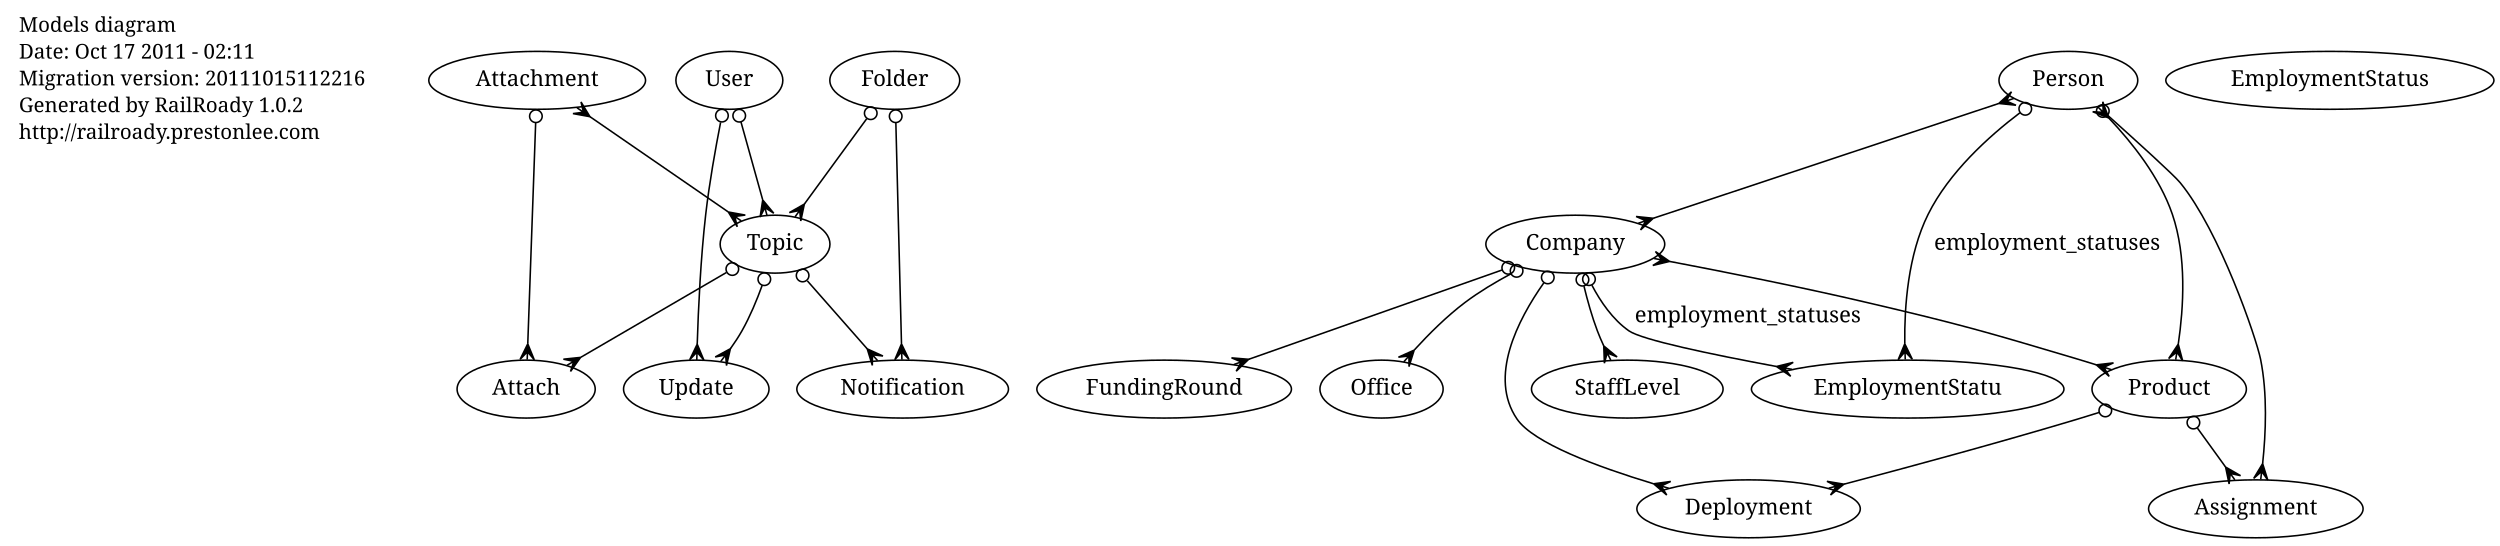
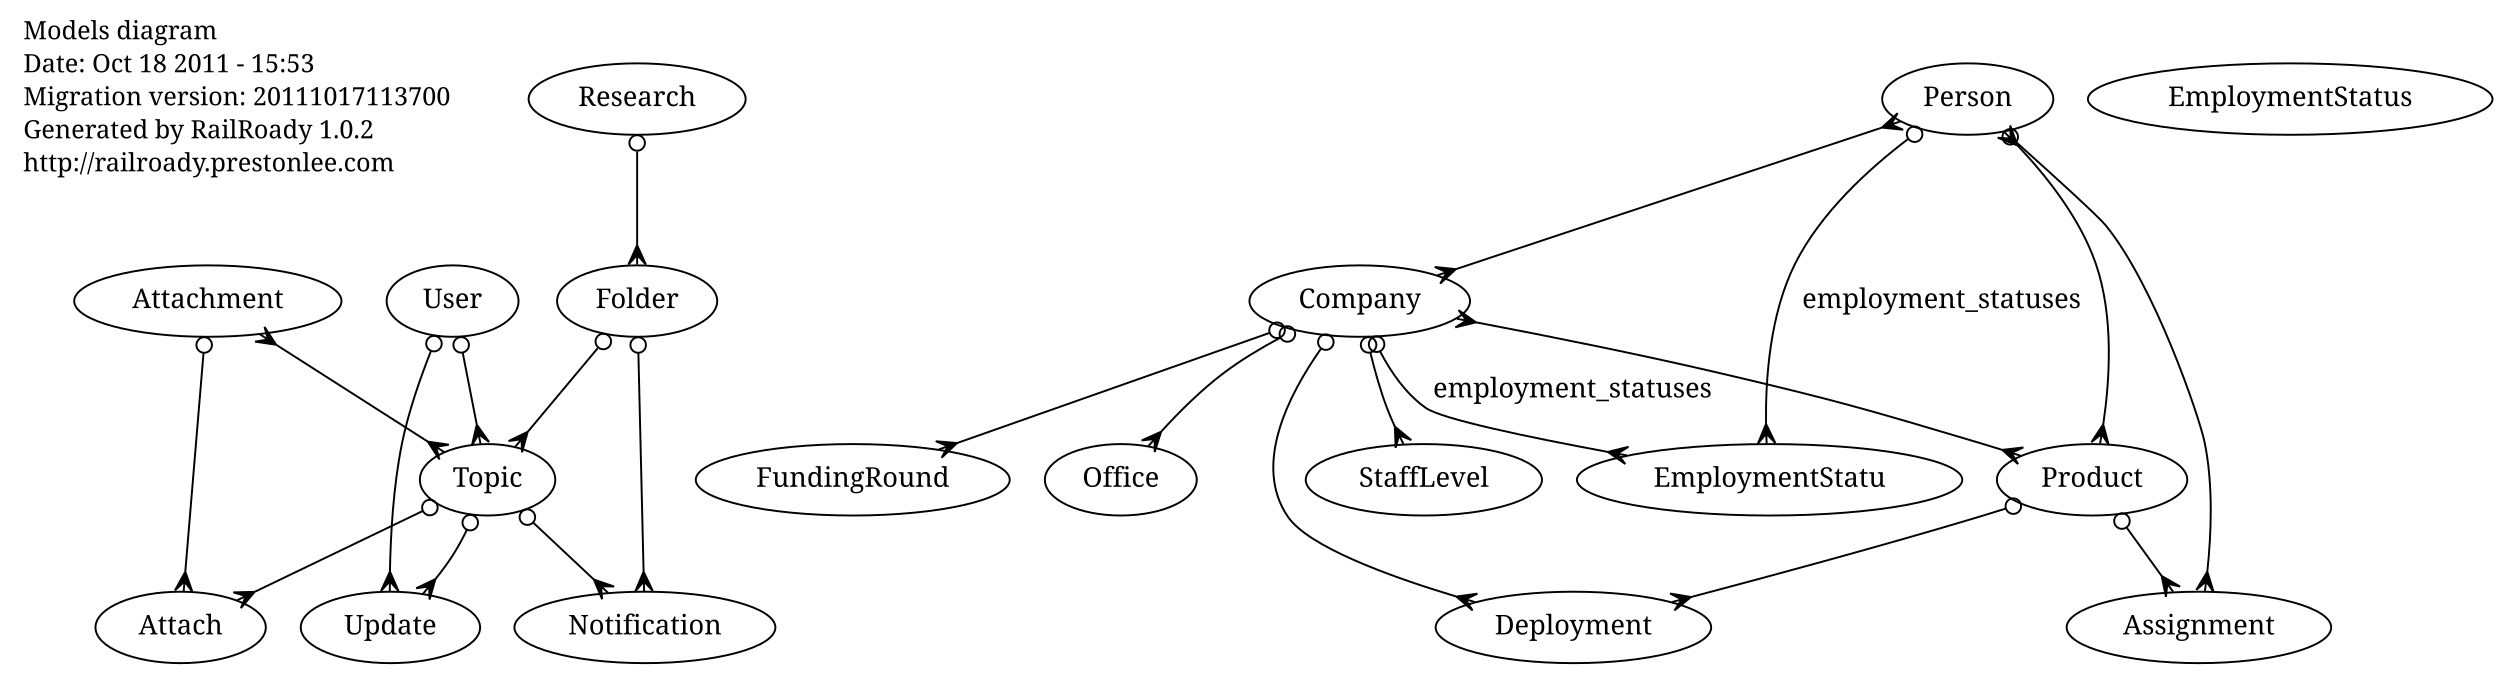
- <svg xmlns="http://www.w3.org/2000/svg" width="1587pt" height="346pt" viewBox="0.00 0.00 1587.00 346.00">
+ <svg xmlns="http://www.w3.org/2000/svg" width="1287pt" height="346pt" viewBox="0.00 0.00 1287.00 346.00">
  <g id="graph1" class="graph" transform="scale(1 1) rotate(0) translate(4 342)">
-     <polygon fill="white" stroke="white" points="-4,5 -4,-342 1584,-342 1584,5 -4,5" />
+     <polygon fill="white" stroke="white" points="-4,5 -4,-342 1284,-342 1284,5 -4,5" />
    <g id="node1" class="node">
      <text text-anchor="start" x="8" y="-321.8" font-family="Times Roman,serif" font-size="13.00">Models diagram</text>
-       <text text-anchor="start" x="8" y="-304.8" font-family="Times Roman,serif" font-size="13.00">Date: Oct 17 2011 - 02:11</text>
-       <text text-anchor="start" x="8" y="-287.8" font-family="Times Roman,serif" font-size="13.00">Migration version: 20111015112216</text>
+       <text text-anchor="start" x="8" y="-304.8" font-family="Times Roman,serif" font-size="13.00">Date: Oct 18 2011 - 15:53</text>
+       <text text-anchor="start" x="8" y="-287.8" font-family="Times Roman,serif" font-size="13.00">Migration version: 20111017113700</text>
      <text text-anchor="start" x="8" y="-270.8" font-family="Times Roman,serif" font-size="13.00">Generated by RailRoady 1.0.2</text>
      <text text-anchor="start" x="8" y="-253.8" font-family="Times Roman,serif" font-size="13.00">http://railroady.prestonlee.com</text>
    </g>
    <g id="node2" class="node">
-       <ellipse fill="none" stroke="black" cx="337" cy="-291" rx="68.798" ry="18.385" />
-       <text text-anchor="middle" x="337" y="-287.4" font-family="Times Roman,serif" font-size="14.00">Attachment</text>
+       <ellipse fill="none" stroke="black" cx="103" cy="-187" rx="68.798" ry="18.385" />
+       <text text-anchor="middle" x="103" y="-183.4" font-family="Times Roman,serif" font-size="14.00">Attachment</text>
    </g>
    <g id="node6" class="node">
-       <ellipse fill="none" stroke="black" cx="488" cy="-187" rx="34.857" ry="18.385" />
-       <text text-anchor="middle" x="488" y="-183.4" font-family="Times Roman,serif" font-size="14.00">Topic</text>
+       <ellipse fill="none" stroke="black" cx="247" cy="-95" rx="34.857" ry="18.385" />
+       <text text-anchor="middle" x="247" y="-91.4" font-family="Times Roman,serif" font-size="14.00">Topic</text>
    </g>
    <g id="edge4" class="edge">
-       <path fill="none" stroke="black" d="M370.566,-267.882C396.787,-249.822 432.892,-224.955 458.122,-207.578" />
-       <polygon fill="black" stroke="black" points="370.51,-267.92 359.721,-269.887 366.392,-270.757 362.274,-273.593 362.274,-273.593 362.274,-273.593 366.392,-270.757 364.827,-277.299 370.51,-267.92 370.51,-267.92" />
-       <polygon fill="black" stroke="black" points="458.323,-207.44 469.111,-205.474 462.44,-204.604 466.558,-201.768 466.558,-201.768 466.558,-201.768 462.44,-204.604 464.006,-198.062 458.323,-207.44 458.323,-207.44" />
+       <path fill="none" stroke="black" d="M138.495,-164.323C162.274,-149.131 193.276,-129.324 216.05,-114.774" />
+       <polygon fill="black" stroke="black" points="138.175,-164.527 127.325,-166.119 133.961,-167.219 129.748,-169.911 129.748,-169.911 129.748,-169.911 133.961,-167.219 132.171,-173.703 138.175,-164.527 138.175,-164.527" />
+       <polygon fill="black" stroke="black" points="216.221,-114.664 227.071,-113.072 220.435,-111.972 224.648,-109.28 224.648,-109.28 224.648,-109.28 220.435,-111.972 222.225,-105.488 216.221,-114.664 216.221,-114.664" />
+     </g>
+     <g id="node17" class="node">
+       <ellipse fill="none" stroke="black" cx="89" cy="-19" rx="43.841" ry="18.385" />
+       <text text-anchor="middle" x="89" y="-15.4" font-family="Times Roman,serif" font-size="14.00">Attach</text>
+     </g>
+     <g id="edge2" class="edge">
+       <path fill="none" stroke="black" d="M100.769,-160.225C98.216,-129.587 94.049,-79.587 91.419,-48.034" />
+       <ellipse fill="none" stroke="black" cx="101.116" cy="-164.393" rx="4" ry="4" />
+       <polygon fill="black" stroke="black" points="91.389,-47.67 95.043,-37.331 90.974,-42.687 90.559,-37.704 90.559,-37.704 90.559,-37.704 90.974,-42.687 86.074,-38.078 91.389,-47.67 91.389,-47.67" />
+     </g>
+     <g id="node3" class="node">
+       <ellipse fill="none" stroke="black" cx="197" cy="-19" rx="46.167" ry="18.385" />
+       <text text-anchor="middle" x="197" y="-15.4" font-family="Times Roman,serif" font-size="14.00">Update</text>
+     </g>
+     <g id="node4" class="node">
+       <ellipse fill="none" stroke="black" cx="729" cy="-95" rx="60.811" ry="18.385" />
+       <text text-anchor="middle" x="729" y="-91.4" font-family="Times Roman,serif" font-size="14.00">StaffLevel</text>
+     </g>
+     <g id="node5" class="node">
+       <ellipse fill="none" stroke="black" cx="324" cy="-187" rx="41.217" ry="18.385" />
+       <text text-anchor="middle" x="324" y="-183.4" font-family="Times Roman,serif" font-size="14.00">Folder</text>
+     </g>
+     <g id="edge6" class="edge">
+       <path fill="none" stroke="black" d="M303.69,-162.734C292.635,-149.525 278.981,-133.212 267.844,-119.904" />
+       <ellipse fill="none" stroke="black" cx="306.586" cy="-166.194" rx="4" ry="4" />
+       <polygon fill="black" stroke="black" points="267.698,-119.731 264.731,-109.174 264.489,-115.896 261.28,-112.062 261.28,-112.062 261.28,-112.062 264.489,-115.896 257.829,-114.95 267.698,-119.731 267.698,-119.731" />
+     </g>
+     <g id="node14" class="node">
+       <ellipse fill="none" stroke="black" cx="328" cy="-19" rx="67.175" ry="18.385" />
+       <text text-anchor="middle" x="328" y="-15.4" font-family="Times Roman,serif" font-size="14.00">Notification</text>
+     </g>
+     <g id="edge8" class="edge">
+       <path fill="none" stroke="black" d="M324.638,-160.225C325.367,-129.587 326.557,-79.587 327.309,-48.034" />
+       <ellipse fill="none" stroke="black" cx="324.539" cy="-164.38" rx="4" ry="4" />
+       <polygon fill="black" stroke="black" points="327.317,-47.701 332.053,-37.811 327.436,-42.703 327.555,-37.704 327.555,-37.704 327.555,-37.704 327.436,-42.703 323.056,-37.597 327.317,-47.701 327.317,-47.701" />
+     </g>
+     <g id="edge10" class="edge">
+       <path fill="none" stroke="black" d="M236.314,-69.14C234.106,-64.641 231.641,-60.095 229,-56 226.377,-51.932 223.335,-47.841 220.191,-43.939" />
+       <ellipse fill="none" stroke="black" cx="238.085" cy="-72.953" rx="4" ry="4" />
+       <polygon fill="black" stroke="black" points="220.156,-43.897 217.133,-33.357 216.927,-40.08 213.697,-36.263 213.697,-36.263 213.697,-36.263 216.927,-40.08 210.262,-39.17 220.156,-43.897 220.156,-43.897" />
+     </g>
+     <g id="edge14" class="edge">
+       <path fill="none" stroke="black" d="M270.705,-72.758C280.435,-63.629 291.736,-53.025 301.718,-43.66" />
+       <ellipse fill="none" stroke="black" cx="267.493" cy="-75.772" rx="4" ry="4" />
+       <polygon fill="black" stroke="black" points="301.753,-43.627 312.125,-40.066 305.4,-40.205 309.046,-36.784 309.046,-36.784 309.046,-36.784 305.4,-40.205 305.967,-33.502 301.753,-43.627 301.753,-43.627" />
+     </g>
+     <g id="edge12" class="edge">
+       <path fill="none" stroke="black" d="M213.622,-78.945C188.404,-66.814 153.75,-50.146 127.386,-37.464" />
+       <ellipse fill="none" stroke="black" cx="217.305" cy="-80.716" rx="4" ry="4" />
+       <polygon fill="black" stroke="black" points="127.092,-37.323 120.031,-28.933 122.586,-35.155 118.08,-32.988 118.08,-32.988 118.08,-32.988 122.586,-35.155 116.13,-37.043 127.092,-37.323 127.092,-37.323" />
+     </g>
+     <g id="node7" class="node">
+       <ellipse fill="none" stroke="black" cx="806" cy="-19" rx="70.918" ry="18.385" />
+       <text text-anchor="middle" x="806" y="-15.4" font-family="Times Roman,serif" font-size="14.00">Deployment</text>
+     </g>
+     <g id="node8" class="node">
+       <ellipse fill="none" stroke="black" cx="435" cy="-95" rx="80.818" ry="18.385" />
+       <text text-anchor="middle" x="435" y="-91.4" font-family="Times Roman,serif" font-size="14.00">FundingRound</text>
+     </g>
+     <g id="node9" class="node">
+       <ellipse fill="none" stroke="black" cx="1175" cy="-291" rx="104.151" ry="18.385" />
+       <text text-anchor="middle" x="1175" y="-287.4" font-family="Times Roman,serif" font-size="14.00">EmploymentStatus</text>
+     </g>
+     <g id="node10" class="node">
+       <ellipse fill="none" stroke="black" cx="324" cy="-291" rx="55.861" ry="18.385" />
+       <text text-anchor="middle" x="324" y="-287.4" font-family="Times Roman,serif" font-size="14.00">Research</text>
+     </g>
+     <g id="edge16" class="edge">
+       <path fill="none" stroke="black" d="M324,-263.926C324,-249.224 324,-231.041 324,-216.044" />
+       <ellipse fill="none" stroke="black" cx="324" cy="-268.407" rx="4" ry="4" />
+       <polygon fill="black" stroke="black" points="324,-215.783 328.5,-205.783 324,-210.783 324,-205.783 324,-205.783 324,-205.783 324,-210.783 319.5,-205.783 324,-215.783 324,-215.783" />
+     </g>
+     <g id="node11" class="node">
+       <ellipse fill="none" stroke="black" cx="1009" cy="-291" rx="44.047" ry="18.385" />
+       <text text-anchor="middle" x="1009" y="-287.4" font-family="Times Roman,serif" font-size="14.00">Person</text>
+     </g>
+     <g id="node15" class="node">
+       <ellipse fill="none" stroke="black" cx="1128" cy="-19" rx="68.089" ry="18.385" />
+       <text text-anchor="middle" x="1128" y="-15.4" font-family="Times Roman,serif" font-size="14.00">Assignment</text>
+     </g>
+     <g id="edge22" class="edge">
+       <path fill="none" stroke="black" d="M1034.07,-268.695C1052.89,-251.834 1076.08,-230.797 1080,-226 1105.13,-195.233 1128.28,-127.377 1131,-114 1135.44,-92.135 1134.36,-66.864 1132.34,-47.886" />
+       <ellipse fill="none" stroke="black" cx="1030.86" cy="-271.557" rx="4" ry="4" />
+       <polygon fill="black" stroke="black" points="1132.32,-47.71 1135.59,-37.242 1131.72,-42.746 1131.12,-37.782 1131.12,-37.782 1131.12,-37.782 1131.72,-42.746 1126.65,-38.322 1132.32,-47.71 1132.32,-47.71" />
    </g>
    <g id="node16" class="node">
-       <ellipse fill="none" stroke="black" cx="330" cy="-95" rx="43.841" ry="18.385" />
-       <text text-anchor="middle" x="330" y="-91.4" font-family="Times Roman,serif" font-size="14.00">Attach</text>
+       <ellipse fill="none" stroke="black" cx="696" cy="-187" rx="56.778" ry="18.385" />
+       <text text-anchor="middle" x="696" y="-183.4" font-family="Times Roman,serif" font-size="14.00">Company</text>
    </g>
-     <g id="edge2" class="edge">
-       <path fill="none" stroke="black" d="M336.041,-264.16C334.731,-227.467 332.389,-161.895 331.038,-124.072" />
-       <ellipse fill="none" stroke="black" cx="336.186" cy="-268.209" rx="4" ry="4" />
-       <polygon fill="black" stroke="black" points="331.026,-123.73 335.166,-113.576 330.848,-118.733 330.669,-113.736 330.669,-113.736 330.669,-113.736 330.848,-118.733 326.172,-113.897 331.026,-123.73 331.026,-123.73" />
+     <g id="edge20" class="edge">
+       <path fill="none" stroke="black" d="M964.575,-276.239C906.753,-257.027 805.995,-223.548 745.693,-203.512" />
+       <polygon fill="black" stroke="black" points="964.818,-276.32 972.889,-283.743 969.563,-277.896 974.308,-279.473 974.308,-279.473 974.308,-279.473 969.563,-277.896 975.727,-275.202 964.818,-276.32 964.818,-276.32" />
+       <polygon fill="black" stroke="black" points="745.503,-203.448 737.432,-196.025 740.758,-201.872 736.013,-200.295 736.013,-200.295 736.013,-200.295 740.758,-201.872 734.594,-204.566 745.503,-203.448 745.503,-203.448" />
    </g>
-     <g id="node3" class="node">
-       <ellipse fill="none" stroke="black" cx="438" cy="-95" rx="46.167" ry="18.385" />
-       <text text-anchor="middle" x="438" y="-91.4" font-family="Times Roman,serif" font-size="14.00">Update</text>
+     <g id="node18" class="node">
+       <ellipse fill="none" stroke="black" cx="1073" cy="-95" rx="48.998" ry="18.385" />
+       <text text-anchor="middle" x="1073" y="-91.4" font-family="Times Roman,serif" font-size="14.00">Product</text>
    </g>
-     <g id="node4" class="node">
-       <ellipse fill="none" stroke="black" cx="1029" cy="-95" rx="60.811" ry="18.385" />
-       <text text-anchor="middle" x="1029" y="-91.4" font-family="Times Roman,serif" font-size="14.00">StaffLevel</text>
+     <g id="edge24" class="edge">
+       <path fill="none" stroke="black" d="M1034.71,-267.035C1049.62,-251.314 1066.99,-229.391 1075,-206 1084.17,-179.241 1082.17,-146.683 1078.79,-123.769" />
+       <polygon fill="black" stroke="black" points="1034.65,-267.099 1024.43,-271.081 1031.14,-270.667 1027.64,-274.234 1027.64,-274.234 1027.64,-274.234 1031.14,-270.667 1030.85,-277.387 1034.65,-267.099 1034.65,-267.099" />
+       <polygon fill="black" stroke="black" points="1078.75,-123.536 1081.56,-112.936 1077.94,-118.603 1077.12,-113.67 1077.12,-113.67 1077.12,-113.67 1077.94,-118.603 1072.68,-114.404 1078.75,-123.536 1078.75,-123.536" />
    </g>
-     <g id="node5" class="node">
-       <ellipse fill="none" stroke="black" cx="564" cy="-291" rx="41.217" ry="18.385" />
-       <text text-anchor="middle" x="564" y="-287.4" font-family="Times Roman,serif" font-size="14.00">Folder</text>
+     <g id="node28" class="node">
+       <ellipse fill="none" stroke="black" cx="907" cy="-95" rx="99.201" ry="18.385" />
+       <text text-anchor="middle" x="907" y="-91.4" font-family="Times Roman,serif" font-size="14.00">EmploymentStatu</text>
    </g>
-     <g id="edge6" class="edge">
-       <path fill="none" stroke="black" d="M546.218,-266.667C534.329,-250.397 518.714,-229.03 506.649,-212.52" />
-       <ellipse fill="none" stroke="black" cx="548.748" cy="-270.128" rx="4" ry="4" />
-       <polygon fill="black" stroke="black" points="506.602,-212.456 504.335,-201.727 503.652,-208.419 500.702,-204.382 500.702,-204.382 500.702,-204.382 503.652,-208.419 497.069,-207.037 506.602,-212.456 506.602,-212.456" />
+     <g id="edge18" class="edge">
+       <path fill="none" stroke="black" d="M978.246,-270.409C958.12,-255.144 933.19,-232.456 920,-206 907.221,-180.367 904.857,-147.386 905.146,-124.056" />
+       <ellipse fill="none" stroke="black" cx="981.646" cy="-272.919" rx="4" ry="4" />
+       <polygon fill="black" stroke="black" points="905.154,-123.76 909.95,-113.899 905.303,-118.763 905.452,-113.765 905.452,-113.765 905.452,-113.765 905.303,-118.763 900.954,-113.631 905.154,-123.76 905.154,-123.76" />
+       <text text-anchor="middle" x="995.5" y="-183.4" font-family="Times Roman,serif" font-size="14.00">employment_statuses</text>
+     </g>
+     <g id="node12" class="node">
+       <ellipse fill="none" stroke="black" cx="573" cy="-95" rx="39.097" ry="18.385" />
+       <text text-anchor="middle" x="573" y="-91.4" font-family="Times Roman,serif" font-size="14.00">Office</text>
    </g>
    <g id="node13" class="node">
-       <ellipse fill="none" stroke="black" cx="569" cy="-95" rx="67.175" ry="18.385" />
-       <text text-anchor="middle" x="569" y="-91.4" font-family="Times Roman,serif" font-size="14.00">Notification</text>
+       <ellipse fill="none" stroke="black" cx="229" cy="-187" rx="33.941" ry="18.385" />
+       <text text-anchor="middle" x="229" y="-183.4" font-family="Times Roman,serif" font-size="14.00">User</text>
    </g>
-     <g id="edge8" class="edge">
-       <path fill="none" stroke="black" d="M564.685,-264.16C565.621,-227.467 567.293,-161.895 568.258,-124.072" />
-       <ellipse fill="none" stroke="black" cx="564.581" cy="-268.208" rx="4" ry="4" />
-       <polygon fill="black" stroke="black" points="568.267,-123.733 573.021,-113.851 568.394,-118.735 568.522,-113.736 568.522,-113.736 568.522,-113.736 568.394,-118.735 564.023,-113.622 568.267,-123.733 568.267,-123.733" />
-     </g>
-     <g id="edge10" class="edge">
-       <path fill="none" stroke="black" d="M479.873,-160.966C476.471,-151.558 472.111,-141.035 467,-132 464.875,-128.244 462.391,-124.461 459.787,-120.822" />
-       <ellipse fill="none" stroke="black" cx="481.191" cy="-164.77" rx="4" ry="4" />
-       <polygon fill="black" stroke="black" points="459.649,-120.641 457.188,-109.955 456.627,-116.658 453.604,-112.675 453.604,-112.675 453.604,-112.675 456.627,-116.658 450.019,-115.396 459.649,-120.641 459.649,-120.641" />
-     </g>
-     <g id="edge14" class="edge">
-       <path fill="none" stroke="black" d="M508.51,-163.705C520.088,-150.555 534.575,-134.1 546.468,-120.592" />
-       <ellipse fill="none" stroke="black" cx="505.5" cy="-167.124" rx="4" ry="4" />
-       <polygon fill="black" stroke="black" points="546.522,-120.531 556.507,-115.999 549.826,-116.778 553.13,-113.025 553.13,-113.025 553.13,-113.025 549.826,-116.778 549.752,-110.052 546.522,-120.531 546.522,-120.531" />
-     </g>
-     <g id="edge12" class="edge">
-       <path fill="none" stroke="black" d="M457.176,-169.052C430.67,-153.618 392.457,-131.367 364.846,-115.29" />
-       <ellipse fill="none" stroke="black" cx="460.889" cy="-171.214" rx="4" ry="4" />
-       <polygon fill="black" stroke="black" points="364.562,-115.125 358.185,-106.204 360.241,-112.609 355.92,-110.093 355.92,-110.093 355.92,-110.093 360.241,-112.609 353.656,-113.982 364.562,-115.125 364.562,-115.125" />
-     </g>
-     <g id="node7" class="node">
-       <ellipse fill="none" stroke="black" cx="1106" cy="-19" rx="70.918" ry="18.385" />
-       <text text-anchor="middle" x="1106" y="-15.4" font-family="Times Roman,serif" font-size="14.00">Deployment</text>
-     </g>
-     <g id="node8" class="node">
-       <ellipse fill="none" stroke="black" cx="735" cy="-95" rx="80.818" ry="18.385" />
-       <text text-anchor="middle" x="735" y="-91.4" font-family="Times Roman,serif" font-size="14.00">FundingRound</text>
-     </g>
-     <g id="node9" class="node">
-       <ellipse fill="none" stroke="black" cx="1475" cy="-291" rx="104.151" ry="18.385" />
-       <text text-anchor="middle" x="1475" y="-287.4" font-family="Times Roman,serif" font-size="14.00">EmploymentStatus</text>
-     </g>
-     <g id="node10" class="node">
-       <ellipse fill="none" stroke="black" cx="1309" cy="-291" rx="44.047" ry="18.385" />
-       <text text-anchor="middle" x="1309" y="-287.4" font-family="Times Roman,serif" font-size="14.00">Person</text>
-     </g>
-     <g id="node14" class="node">
-       <ellipse fill="none" stroke="black" cx="1428" cy="-19" rx="68.089" ry="18.385" />
-       <text text-anchor="middle" x="1428" y="-15.4" font-family="Times Roman,serif" font-size="14.00">Assignment</text>
-     </g>
-     <g id="edge20" class="edge">
-       <path fill="none" stroke="black" d="M1334.07,-268.695C1352.89,-251.834 1376.08,-230.797 1380,-226 1405.13,-195.233 1428.28,-127.377 1431,-114 1435.44,-92.135 1434.36,-66.864 1432.34,-47.886" />
-       <ellipse fill="none" stroke="black" cx="1330.86" cy="-271.557" rx="4" ry="4" />
-       <polygon fill="black" stroke="black" points="1432.32,-47.71 1435.59,-37.242 1431.72,-42.746 1431.12,-37.782 1431.12,-37.782 1431.12,-37.782 1431.72,-42.746 1426.65,-38.322 1432.32,-47.71 1432.32,-47.71" />
-     </g>
-     <g id="node15" class="node">
-       <ellipse fill="none" stroke="black" cx="996" cy="-187" rx="56.778" ry="18.385" />
-       <text text-anchor="middle" x="996" y="-183.4" font-family="Times Roman,serif" font-size="14.00">Company</text>
-     </g>
-     <g id="edge18" class="edge">
-       <path fill="none" stroke="black" d="M1264.57,-276.239C1206.75,-257.027 1105.99,-223.548 1045.69,-203.512" />
-       <polygon fill="black" stroke="black" points="1264.82,-276.32 1272.89,-283.743 1269.56,-277.896 1274.31,-279.473 1274.31,-279.473 1274.31,-279.473 1269.56,-277.896 1275.73,-275.202 1264.82,-276.32 1264.82,-276.32" />
-       <polygon fill="black" stroke="black" points="1045.5,-203.448 1037.43,-196.025 1040.76,-201.872 1036.01,-200.295 1036.01,-200.295 1036.01,-200.295 1040.76,-201.872 1034.59,-204.566 1045.5,-203.448 1045.5,-203.448" />
-     </g>
-     <g id="node17" class="node">
-       <ellipse fill="none" stroke="black" cx="1373" cy="-95" rx="48.998" ry="18.385" />
-       <text text-anchor="middle" x="1373" y="-91.4" font-family="Times Roman,serif" font-size="14.00">Product</text>
-     </g>
-     <g id="edge22" class="edge">
-       <path fill="none" stroke="black" d="M1334.71,-267.035C1349.62,-251.314 1366.99,-229.391 1375,-206 1384.17,-179.241 1382.17,-146.683 1378.79,-123.769" />
-       <polygon fill="black" stroke="black" points="1334.65,-267.099 1324.43,-271.081 1331.14,-270.667 1327.64,-274.234 1327.64,-274.234 1327.64,-274.234 1331.14,-270.667 1330.85,-277.387 1334.65,-267.099 1334.65,-267.099" />
-       <polygon fill="black" stroke="black" points="1378.75,-123.536 1381.56,-112.936 1377.94,-118.603 1377.12,-113.67 1377.12,-113.67 1377.12,-113.67 1377.94,-118.603 1372.68,-114.404 1378.75,-123.536 1378.75,-123.536" />
-     </g>
-     <g id="node26" class="node">
-       <ellipse fill="none" stroke="black" cx="1207" cy="-95" rx="99.201" ry="18.385" />
-       <text text-anchor="middle" x="1207" y="-91.4" font-family="Times Roman,serif" font-size="14.00">EmploymentStatu</text>
-     </g>
-     <g id="edge16" class="edge">
-       <path fill="none" stroke="black" d="M1278.25,-270.409C1258.12,-255.144 1233.19,-232.456 1220,-206 1207.22,-180.367 1204.86,-147.386 1205.15,-124.056" />
-       <ellipse fill="none" stroke="black" cx="1281.65" cy="-272.919" rx="4" ry="4" />
-       <polygon fill="black" stroke="black" points="1205.15,-123.76 1209.95,-113.899 1205.3,-118.763 1205.45,-113.765 1205.45,-113.765 1205.45,-113.765 1205.3,-118.763 1200.95,-113.631 1205.15,-123.76 1205.15,-123.76" />
-       <text text-anchor="middle" x="1295.5" y="-183.4" font-family="Times Roman,serif" font-size="14.00">employment_statuses</text>
-     </g>
-     <g id="node11" class="node">
-       <ellipse fill="none" stroke="black" cx="873" cy="-95" rx="39.097" ry="18.385" />
-       <text text-anchor="middle" x="873" y="-91.4" font-family="Times Roman,serif" font-size="14.00">Office</text>
-     </g>
-     <g id="node12" class="node">
-       <ellipse fill="none" stroke="black" cx="459" cy="-291" rx="33.941" ry="18.385" />
-       <text text-anchor="middle" x="459" y="-287.4" font-family="Times Roman,serif" font-size="14.00">User</text>
+     <g id="edge28" class="edge">
+       <path fill="none" stroke="black" d="M217.808,-161.166C212.367,-147.424 206.304,-130.084 203,-114 198.503,-92.112 197.083,-66.843 196.744,-47.87" />
+       <ellipse fill="none" stroke="black" cx="219.407" cy="-165.1" rx="4" ry="4" />
+       <polygon fill="black" stroke="black" points="196.743,-47.77 201.153,-37.73 196.698,-42.77 196.654,-37.771 196.654,-37.771 196.654,-37.771 196.698,-42.77 192.154,-37.811 196.743,-47.77 196.743,-47.77" />
    </g>
    <g id="edge26" class="edge">
-       <path fill="none" stroke="black" d="M453.439,-264.32C450.174,-247.633 446.257,-225.65 444,-206 440.802,-178.154 439.302,-146.178 438.602,-123.72" />
-       <ellipse fill="none" stroke="black" cx="454.293" cy="-268.6" rx="4" ry="4" />
-       <polygon fill="black" stroke="black" points="438.596,-123.515 442.817,-113.394 438.457,-118.517 438.319,-113.519 438.319,-113.519 438.319,-113.519 438.457,-118.517 433.82,-113.644 438.596,-123.515 438.596,-123.515" />
+       <path fill="none" stroke="black" d="M234.195,-160.447C236.443,-148.958 239.079,-135.485 241.373,-123.76" />
+       <ellipse fill="none" stroke="black" cx="233.411" cy="-164.457" rx="4" ry="4" />
+       <polygon fill="black" stroke="black" points="241.443,-123.404 247.779,-114.454 242.403,-118.497 243.363,-113.59 243.363,-113.59 243.363,-113.59 242.403,-118.497 238.947,-112.726 241.443,-123.404 241.443,-123.404" />
    </g>
-     <g id="edge24" class="edge">
-       <path fill="none" stroke="black" d="M466.356,-264.62C470.546,-249.594 475.796,-230.764 480.077,-215.414" />
-       <ellipse fill="none" stroke="black" cx="465.259" cy="-268.554" rx="4" ry="4" />
-       <polygon fill="black" stroke="black" points="480.174,-215.065 487.195,-206.641 481.517,-210.248 482.86,-205.432 482.86,-205.432 482.86,-205.432 481.517,-210.248 478.526,-204.223 480.174,-215.065 480.174,-215.065" />
+     <g id="edge32" class="edge">
+       <path fill="none" stroke="black" d="M701.51,-160.329C703.729,-151.207 706.582,-141.031 710,-132 711.176,-128.893 712.543,-125.709 713.994,-122.574" />
+       <ellipse fill="none" stroke="black" cx="700.555" cy="-164.45" rx="4" ry="4" />
+       <polygon fill="black" stroke="black" points="714.07,-122.418 722.529,-115.439 716.282,-117.934 718.493,-113.449 718.493,-113.449 718.493,-113.449 716.282,-117.934 714.457,-111.459 714.07,-122.418 714.07,-122.418" />
+     </g>
+     <g id="edge38" class="edge">
+       <path fill="none" stroke="black" d="M676.029,-162.462C659.296,-138.724 640.824,-102.543 659,-76 669.426,-60.775 709.643,-45.777 745.38,-34.99" />
+       <ellipse fill="none" stroke="black" cx="678.533" cy="-165.879" rx="4" ry="4" />
+       <polygon fill="black" stroke="black" points="745.72,-34.889 756.585,-36.378 750.516,-33.476 755.312,-32.062 755.312,-32.062 755.312,-32.062 750.516,-33.476 754.04,-27.745 745.72,-34.889 745.72,-34.889" />
    </g>
    <g id="edge30" class="edge">
-       <path fill="none" stroke="black" d="M1001.51,-160.329C1003.73,-151.207 1006.58,-141.031 1010,-132 1011.18,-128.893 1012.54,-125.709 1013.99,-122.574" />
-       <ellipse fill="none" stroke="black" cx="1000.55" cy="-164.45" rx="4" ry="4" />
-       <polygon fill="black" stroke="black" points="1014.07,-122.418 1022.53,-115.439 1016.28,-117.934 1018.49,-113.449 1018.49,-113.449 1018.49,-113.449 1016.28,-117.934 1014.46,-111.459 1014.07,-122.418 1014.07,-122.418" />
+       <path fill="none" stroke="black" d="M649.417,-170.58C604.341,-154.691 536.072,-130.627 488.725,-113.937" />
+       <ellipse fill="none" stroke="black" cx="653.435" cy="-171.996" rx="4" ry="4" />
+       <polygon fill="black" stroke="black" points="488.683,-113.923 480.747,-106.354 483.967,-112.26 479.251,-110.598 479.251,-110.598 479.251,-110.598 483.967,-112.26 477.755,-114.842 488.683,-113.923 488.683,-113.923" />
    </g>
    <g id="edge36" class="edge">
-       <path fill="none" stroke="black" d="M976.029,-162.462C959.296,-138.724 940.824,-102.543 959,-76 969.426,-60.775 1009.64,-45.777 1045.38,-34.99" />
-       <ellipse fill="none" stroke="black" cx="978.533" cy="-165.879" rx="4" ry="4" />
-       <polygon fill="black" stroke="black" points="1045.72,-34.889 1056.58,-36.378 1050.52,-33.476 1055.31,-32.062 1055.31,-32.062 1055.31,-32.062 1050.52,-33.476 1054.04,-27.745 1045.72,-34.889 1045.72,-34.889" />
+       <path fill="none" stroke="black" d="M655.162,-168.207C645.241,-162.899 634.927,-156.717 626,-150 614.462,-141.318 603.151,-130.071 593.96,-120.012" />
+       <ellipse fill="none" stroke="black" cx="658.742" cy="-170.069" rx="4" ry="4" />
+       <polygon fill="black" stroke="black" points="593.724,-119.746 590.444,-109.282 590.402,-116.008 587.081,-112.271 587.081,-112.271 587.081,-112.271 590.402,-116.008 583.717,-115.26 593.724,-119.746 593.724,-119.746" />
    </g>
-     <g id="edge28" class="edge">
-       <path fill="none" stroke="black" d="M949.417,-170.58C904.341,-154.691 836.072,-130.627 788.725,-113.937" />
-       <ellipse fill="none" stroke="black" cx="953.435" cy="-171.996" rx="4" ry="4" />
-       <polygon fill="black" stroke="black" points="788.683,-113.923 780.747,-106.354 783.967,-112.26 779.251,-110.598 779.251,-110.598 779.251,-110.598 783.967,-112.26 777.755,-114.842 788.683,-113.923 788.683,-113.923" />
+     <g id="edge40" class="edge">
+       <path fill="none" stroke="black" d="M755.989,-176.027C792.298,-169.131 839.459,-159.723 881,-150 941.044,-135.946 955.899,-131.605 1015,-114 1018.78,-112.875 1022.68,-111.676 1026.59,-110.448" />
+       <polygon fill="black" stroke="black" points="755.876,-176.048 745.215,-173.481 750.963,-176.975 746.05,-177.903 746.05,-177.903 746.05,-177.903 750.963,-176.975 746.885,-182.325 755.876,-176.048 755.876,-176.048" />
+       <polygon fill="black" stroke="black" points="1026.75,-110.399 1037.64,-111.65 1031.51,-108.881 1036.28,-107.362 1036.28,-107.362 1036.28,-107.362 1031.51,-108.881 1034.91,-103.075 1026.75,-110.399 1026.75,-110.399" />
    </g>
    <g id="edge34" class="edge">
-       <path fill="none" stroke="black" d="M955.162,-168.207C945.241,-162.899 934.927,-156.717 926,-150 914.462,-141.318 903.151,-130.071 893.96,-120.012" />
-       <ellipse fill="none" stroke="black" cx="958.742" cy="-170.069" rx="4" ry="4" />
-       <polygon fill="black" stroke="black" points="893.724,-119.746 890.444,-109.282 890.402,-116.008 887.081,-112.271 887.081,-112.271 887.081,-112.271 890.402,-116.008 883.717,-115.26 893.724,-119.746 893.724,-119.746" />
+       <path fill="none" stroke="black" d="M706.541,-160.953C712.044,-150.455 719.794,-139.158 730,-132 738.15,-126.285 781.67,-117.15 823.513,-109.388" />
+       <ellipse fill="none" stroke="black" cx="704.676" cy="-164.788" rx="4" ry="4" />
+       <polygon fill="black" stroke="black" points="823.69,-109.356 834.338,-111.976 828.607,-108.453 833.525,-107.55 833.525,-107.55 833.525,-107.55 828.607,-108.453 832.713,-103.124 823.69,-109.356 823.69,-109.356" />
+       <text text-anchor="middle" x="805.5" y="-137.4" font-family="Times Roman,serif" font-size="14.00">employment_statuses</text>
    </g>
-     <g id="edge38" class="edge">
-       <path fill="none" stroke="black" d="M1055.99,-176.027C1092.3,-169.131 1139.46,-159.723 1181,-150 1241.04,-135.946 1255.9,-131.605 1315,-114 1318.78,-112.875 1322.68,-111.676 1326.59,-110.448" />
-       <polygon fill="black" stroke="black" points="1055.88,-176.048 1045.21,-173.481 1050.96,-176.975 1046.05,-177.903 1046.05,-177.903 1046.05,-177.903 1050.96,-176.975 1046.88,-182.325 1055.88,-176.048 1055.88,-176.048" />
-       <polygon fill="black" stroke="black" points="1326.75,-110.399 1337.64,-111.65 1331.51,-108.881 1336.28,-107.362 1336.28,-107.362 1336.28,-107.362 1331.51,-108.881 1334.91,-103.075 1326.75,-110.399 1326.75,-110.399" />
-     </g>
-     <g id="edge32" class="edge">
-       <path fill="none" stroke="black" d="M1006.54,-160.953C1012.04,-150.455 1019.79,-139.158 1030,-132 1038.15,-126.285 1081.67,-117.15 1123.51,-109.388" />
-       <ellipse fill="none" stroke="black" cx="1004.68" cy="-164.788" rx="4" ry="4" />
-       <polygon fill="black" stroke="black" points="1123.69,-109.356 1134.34,-111.976 1128.61,-108.453 1133.53,-107.55 1133.53,-107.55 1133.53,-107.55 1128.61,-108.453 1132.71,-103.124 1123.69,-109.356 1123.69,-109.356" />
-       <text text-anchor="middle" x="1105.5" y="-137.4" font-family="Times Roman,serif" font-size="14.00">employment_statuses</text>
+     <g id="edge44" class="edge">
+       <path fill="none" stroke="black" d="M1028.6,-80.203C1024.02,-78.751 1019.42,-77.326 1015,-76 965.308,-61.095 908.486,-45.703 866.645,-34.676" />
+       <ellipse fill="none" stroke="black" cx="1032.46" cy="-81.439" rx="4" ry="4" />
+       <polygon fill="black" stroke="black" points="866.554,-34.653 858.026,-27.759 861.718,-33.382 856.883,-32.111 856.883,-32.111 856.883,-32.111 861.718,-33.382 855.739,-36.464 866.554,-34.653 866.554,-34.653" />
    </g>
    <g id="edge42" class="edge">
-       <path fill="none" stroke="black" d="M1328.6,-80.203C1324.02,-78.751 1319.42,-77.326 1315,-76 1265.31,-61.095 1208.49,-45.703 1166.65,-34.676" />
-       <ellipse fill="none" stroke="black" cx="1332.46" cy="-81.439" rx="4" ry="4" />
-       <polygon fill="black" stroke="black" points="1166.55,-34.653 1158.03,-27.759 1161.72,-33.382 1156.88,-32.111 1156.88,-32.111 1156.88,-32.111 1161.72,-33.382 1155.74,-36.464 1166.55,-34.653 1166.55,-34.653" />
-     </g>
-     <g id="edge40" class="edge">
-       <path fill="none" stroke="black" d="M1390.92,-70.239C1396.6,-62.391 1402.9,-53.682 1408.67,-45.704" />
-       <ellipse fill="none" stroke="black" cx="1388.38" cy="-73.749" rx="4" ry="4" />
-       <polygon fill="black" stroke="black" points="1408.81,-45.511 1418.32,-40.048 1411.75,-41.46 1414.68,-37.41 1414.68,-37.41 1414.68,-37.41 1411.75,-41.46 1411.03,-34.771 1408.81,-45.511 1408.81,-45.511" />
+       <path fill="none" stroke="black" d="M1090.92,-70.239C1096.6,-62.391 1102.9,-53.682 1108.67,-45.704" />
+       <ellipse fill="none" stroke="black" cx="1088.38" cy="-73.749" rx="4" ry="4" />
+       <polygon fill="black" stroke="black" points="1108.81,-45.511 1118.32,-40.048 1111.75,-41.46 1114.68,-37.41 1114.68,-37.41 1114.68,-37.41 1111.75,-41.46 1111.03,-34.771 1108.81,-45.511 1108.81,-45.511" />
    </g>
  </g>
</svg>
